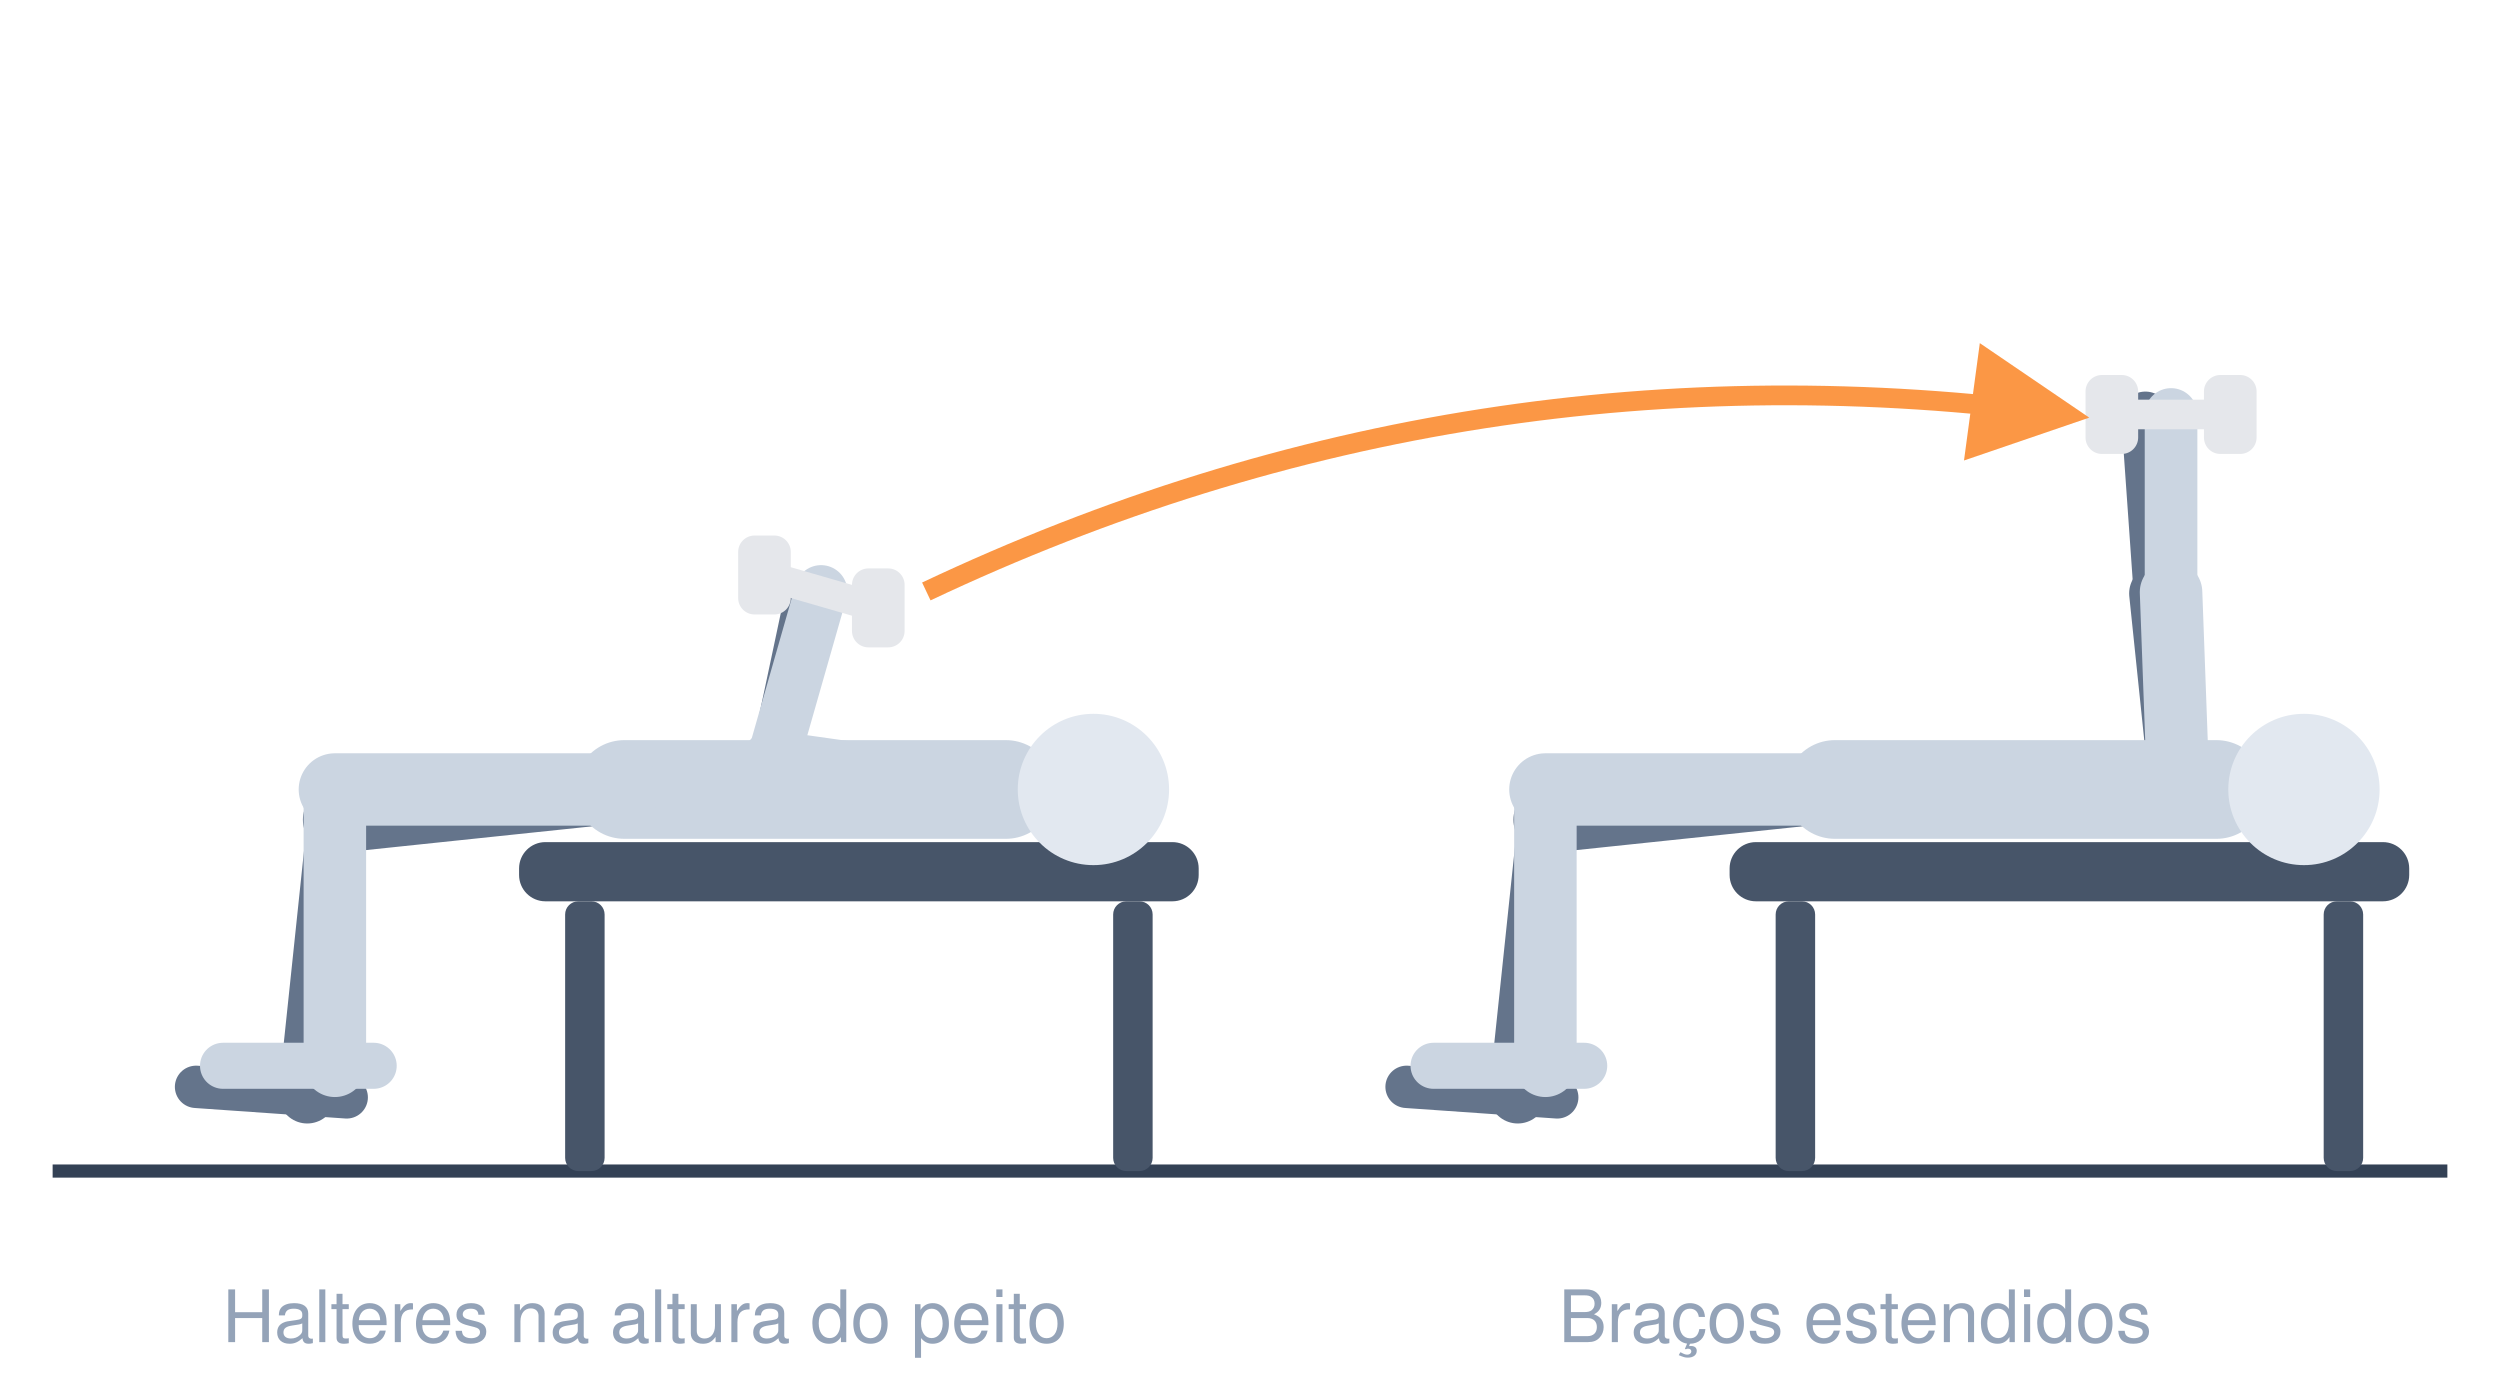
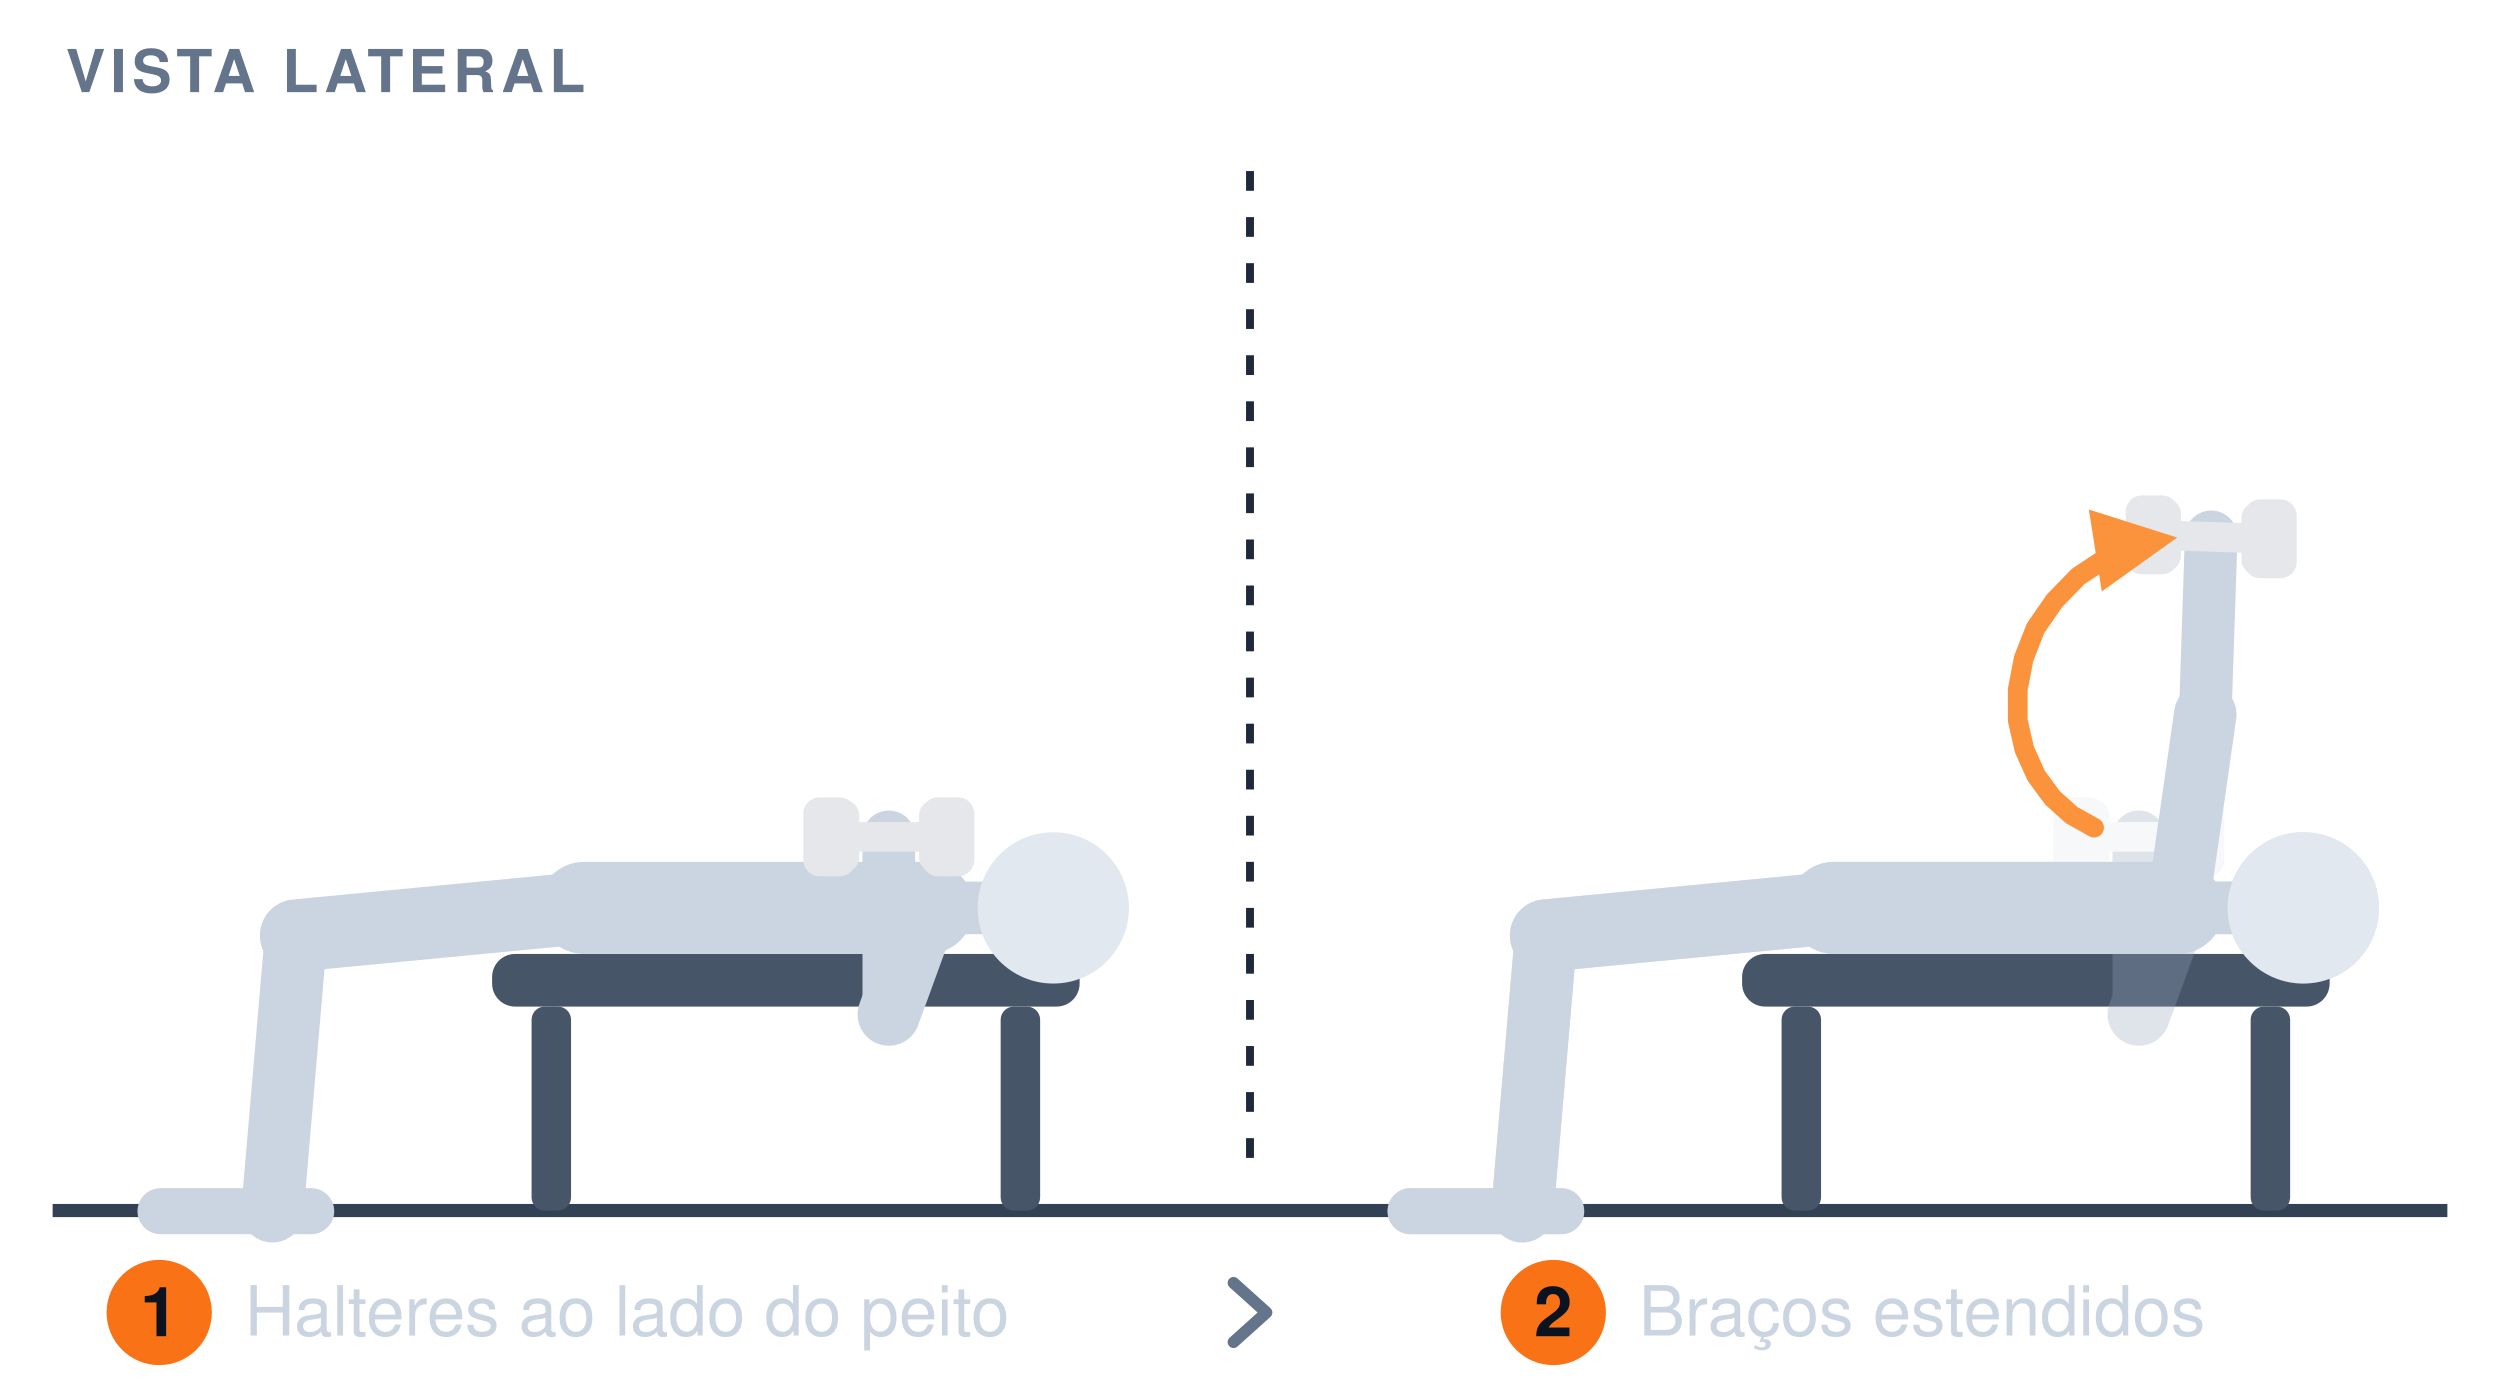
<svg xmlns="http://www.w3.org/2000/svg" width="380" height="212" viewBox="0 0 380 212" preserveAspectRatio="xMidYMid meet" role="img" aria-label="supino-halteres">
  <defs>
-     <marker id="ah" viewBox="0 0 10 10" refX="8" refY="5" markerWidth="6" markerHeight="6" orient="auto-start-reverse">
+     <marker id="ah" viewBox="0 0 10 10" refX="7" refY="5" markerWidth="4.2" markerHeight="4.2" orient="auto-start-reverse">
      <path d="M0,0 L10,5 L0,10 z" fill="#fb923c" />
    </marker>
  </defs>
-   <line x1="8.0" y1="178.0" x2="372.0" y2="178.0" stroke="#334155" stroke-width="2" stroke-linecap="butt" />
-   <rect x="78.9" y="128.0" width="103.3" height="9.0" rx="4" fill="#475569" />
-   <rect x="85.9" y="137.0" width="6.0" height="41.0" rx="2" fill="#475569" />
-   <rect x="169.2" y="137.0" width="6.0" height="41.0" rx="2" fill="#475569" />
-   <rect x="262.9" y="128.0" width="103.3" height="9.0" rx="4" fill="#475569" />
-   <rect x="269.9" y="137.0" width="6.0" height="41.0" rx="2" fill="#475569" />
-   <rect x="353.2" y="137.0" width="6.0" height="41.0" rx="2" fill="#475569" />
-   <line x1="94.9" y1="120.0" x2="51.1" y2="124.6" stroke="#64748b" stroke-width="10.12" stroke-linecap="round" />
-   <line x1="51.1" y1="124.6" x2="46.7" y2="166.4" stroke="#64748b" stroke-width="8.74" stroke-linecap="round" />
-   <line x1="52.7" y1="166.8" x2="29.8" y2="165.2" stroke="#64748b" stroke-width="6.44" stroke-linecap="round" />
-   <line x1="147.1" y1="120.0" x2="117.2" y2="117.9" stroke="#64748b" stroke-width="8.74" stroke-linecap="round" />
-   <line x1="117.2" y1="117.9" x2="122.8" y2="91.5" stroke="#64748b" stroke-width="7.36" stroke-linecap="round" />
-   <line x1="94.9" y1="120.0" x2="152.9" y2="120.0" stroke="#cbd5e1" stroke-width="15.0" stroke-linecap="round" />
-   <line x1="152.9" y1="120.0" x2="166.2" y2="120.0" stroke="#cbd5e1" stroke-width="8.0" stroke-linecap="round" />
-   <circle cx="166.2" cy="120.0" r="11.5" fill="#e2e8f0" />
-   <line x1="94.9" y1="120.0" x2="50.9" y2="120.0" stroke="#cbd5e1" stroke-width="11.0" stroke-linecap="round" />
-   <line x1="50.9" y1="120.0" x2="50.9" y2="162.0" stroke="#cbd5e1" stroke-width="9.5" stroke-linecap="round" />
-   <line x1="56.8" y1="162.0" x2="33.9" y2="162.0" stroke="#cbd5e1" stroke-width="7.0" stroke-linecap="round" />
-   <line x1="147.1" y1="120.0" x2="117.4" y2="115.8" stroke="#cbd5e1" stroke-width="9.5" stroke-linecap="round" />
-   <line x1="117.4" y1="115.8" x2="124.8" y2="89.9" stroke="#cbd5e1" stroke-width="8.0" stroke-linecap="round" />
-   <line x1="278.9" y1="120.0" x2="235.1" y2="124.6" stroke="#64748b" stroke-width="10.12" stroke-linecap="round" />
-   <line x1="235.1" y1="124.6" x2="230.7" y2="166.4" stroke="#64748b" stroke-width="8.74" stroke-linecap="round" />
-   <line x1="236.7" y1="166.8" x2="213.8" y2="165.2" stroke="#64748b" stroke-width="6.44" stroke-linecap="round" />
-   <line x1="331.1" y1="120.0" x2="328.0" y2="90.2" stroke="#64748b" stroke-width="8.74" stroke-linecap="round" />
-   <line x1="328.0" y1="90.2" x2="326.1" y2="63.2" stroke="#64748b" stroke-width="7.36" stroke-linecap="round" />
-   <line x1="278.9" y1="120.0" x2="336.9" y2="120.0" stroke="#cbd5e1" stroke-width="15.0" stroke-linecap="round" />
-   <line x1="336.9" y1="120.0" x2="350.2" y2="120.0" stroke="#cbd5e1" stroke-width="8.0" stroke-linecap="round" />
-   <circle cx="350.2" cy="120.0" r="11.5" fill="#e2e8f0" />
-   <line x1="278.9" y1="120.0" x2="234.9" y2="120.0" stroke="#cbd5e1" stroke-width="11.0" stroke-linecap="round" />
-   <line x1="234.9" y1="120.0" x2="234.9" y2="162.0" stroke="#cbd5e1" stroke-width="9.5" stroke-linecap="round" />
-   <line x1="240.8" y1="162.0" x2="217.9" y2="162.0" stroke="#cbd5e1" stroke-width="7.0" stroke-linecap="round" />
-   <line x1="331.1" y1="120.0" x2="330.0" y2="90.0" stroke="#cbd5e1" stroke-width="9.5" stroke-linecap="round" />
-   <line x1="330.0" y1="90.0" x2="330.0" y2="63.0" stroke="#cbd5e1" stroke-width="8.0" stroke-linecap="round" />
-   <line x1="116.2" y1="87.4" x2="133.5" y2="92.4" stroke="#e5e7eb" stroke-width="4.5" stroke-linecap="round" />
-   <rect x="112.2" y="81.4" width="8.0" height="12.0" rx="2.5" fill="#e5e7eb" />
-   <rect x="129.5" y="86.4" width="8.0" height="12.0" rx="2.5" fill="#e5e7eb" />
-   <line x1="321.0" y1="63.0" x2="339.0" y2="63.0" stroke="#e5e7eb" stroke-width="4.5" stroke-linecap="round" />
-   <rect x="317.0" y="57.0" width="8.0" height="12.0" rx="2.5" fill="#e5e7eb" />
-   <rect x="335.0" y="57.0" width="8.0" height="12.0" rx="2.5" fill="#e5e7eb" />
-   <path d="M140.8,89.9 Q223.5,50.8 314.0,63.0" fill="none" stroke="#fb923c" stroke-width="3" marker-end="url(#ah)" opacity="0.95" />
-   <text x="98.0" y="204.0" fill="#94a3b8" font-family="-apple-system,Helvetica,Arial,sans-serif" font-size="11" font-weight="400" text-anchor="middle">Halteres na altura do peito</text>
-   <text x="282.0" y="204.0" fill="#94a3b8" font-family="-apple-system,Helvetica,Arial,sans-serif" font-size="11" font-weight="400" text-anchor="middle">Braços estendidos</text>
+   <line x1="8.0" y1="184.0" x2="372.0" y2="184.0" stroke="#334155" stroke-width="2.0" stroke-linecap="butt" />
+   <line x1="190.0" y1="26.0" x2="190.0" y2="180.0" stroke="#1e293b" stroke-width="1.2" stroke-linecap="butt" stroke-dasharray="3 4" />
+   <text x="10.0" y="14.0" fill="#64748b" font-family="-apple-system,Helvetica,Arial,sans-serif" font-size="9" font-weight="700" text-anchor="start" letter-spacing="0.8">VISTA LATERAL</text>
+   <rect x="74.8" y="145.0" width="89.3" height="8.0" rx="3.5" fill="#475569" />
+   <rect x="80.8" y="153.0" width="6.0" height="31.0" rx="2.0" fill="#475569" />
+   <rect x="152.1" y="153.0" width="6.0" height="31.0" rx="2.0" fill="#475569" />
+   <line x1="135.1" y1="154.2" x2="135.1" y2="127.2" stroke="#64748b" stroke-width="7.4" stroke-linecap="round" />
+   <line x1="141.0" y1="138.0" x2="135.1" y2="154.2" stroke="#64748b" stroke-width="8.7" stroke-linecap="round" />
+   <line x1="88.8" y1="138.0" x2="45.0" y2="142.2" stroke="#64748b" stroke-width="10.1" stroke-linecap="round" />
+   <line x1="45.0" y1="142.2" x2="41.4" y2="184.1" stroke="#64748b" stroke-width="8.7" stroke-linecap="round" />
+   <line x1="47.3" y1="184.1" x2="24.4" y2="184.1" stroke="#64748b" stroke-width="6.4" stroke-linecap="round" />
+   <polygon points="141.0,138.0 141.0,138.0 88.8,138.0 88.8,138.0" fill="#cbd5e1" stroke="#cbd5e1" stroke-width="14.0" stroke-linejoin="round" />
+   <line x1="141.0" y1="138.0" x2="160.1" y2="138.0" stroke="#cbd5e1" stroke-width="8.0" stroke-linecap="round" />
+   <circle cx="160.1" cy="138.0" r="11.5" fill="#e2e8f0" />
+   <line x1="88.8" y1="138.0" x2="45.0" y2="142.2" stroke="#cbd5e1" stroke-width="11.0" stroke-linecap="round" />
+   <line x1="45.0" y1="142.2" x2="41.4" y2="184.1" stroke="#cbd5e1" stroke-width="9.5" stroke-linecap="round" />
+   <line x1="47.3" y1="184.1" x2="24.4" y2="184.1" stroke="#cbd5e1" stroke-width="7.0" stroke-linecap="round" />
+   <line x1="141.0" y1="138.0" x2="135.1" y2="154.2" stroke="#cbd5e1" stroke-width="9.5" stroke-linecap="round" />
+   <line x1="135.1" y1="154.2" x2="135.1" y2="127.2" stroke="#cbd5e1" stroke-width="8.0" stroke-linecap="round" />
+   <line x1="126.9" y1="127.2" x2="143.4" y2="127.2" stroke="#e5e7eb" stroke-width="4.1" stroke-linecap="round" />
+   <rect x="123.2" y="121.6" width="7.4" height="11.0" rx="2.3" fill="#e5e7eb" />
+   <rect x="139.7" y="121.6" width="7.4" height="11.0" rx="2.3" fill="#e5e7eb" />
+   <line x1="126.1" y1="127.2" x2="144.1" y2="127.2" stroke="#e5e7eb" stroke-width="4.5" stroke-linecap="round" />
+   <rect x="122.1" y="121.2" width="8.0" height="12.0" rx="2.5" fill="#e5e7eb" />
+   <rect x="140.1" y="121.2" width="8.0" height="12.0" rx="2.5" fill="#e5e7eb" />
+   <rect x="264.8" y="145.0" width="89.3" height="8.0" rx="3.5" fill="#475569" />
+   <rect x="270.8" y="153.0" width="6.0" height="31.0" rx="2.0" fill="#475569" />
+   <rect x="342.1" y="153.0" width="6.0" height="31.0" rx="2.0" fill="#475569" />
+   <g opacity="0.3">
+     <line x1="325.1" y1="154.2" x2="325.1" y2="127.2" stroke="#94a3b8" stroke-width="7.4" stroke-linecap="round" />
+     <line x1="331.0" y1="138.0" x2="325.1" y2="154.2" stroke="#94a3b8" stroke-width="8.7" stroke-linecap="round" />
+     <line x1="278.8" y1="138.0" x2="235.0" y2="142.2" stroke="#94a3b8" stroke-width="10.1" stroke-linecap="round" />
+     <line x1="235.0" y1="142.2" x2="231.4" y2="184.1" stroke="#94a3b8" stroke-width="8.7" stroke-linecap="round" />
+     <line x1="237.3" y1="184.1" x2="214.4" y2="184.1" stroke="#94a3b8" stroke-width="6.4" stroke-linecap="round" />
+     <polygon points="331.0,138.0 331.0,138.0 278.8,138.0 278.8,138.0" fill="#94a3b8" stroke="#94a3b8" stroke-width="14.0" stroke-linejoin="round" />
+     <line x1="331.0" y1="138.0" x2="350.1" y2="138.0" stroke="#94a3b8" stroke-width="8.0" stroke-linecap="round" />
+     <circle cx="350.1" cy="138.0" r="11.5" fill="#94a3b8" />
+     <line x1="278.8" y1="138.0" x2="235.0" y2="142.2" stroke="#94a3b8" stroke-width="11.0" stroke-linecap="round" />
+     <line x1="235.0" y1="142.2" x2="231.4" y2="184.1" stroke="#94a3b8" stroke-width="9.5" stroke-linecap="round" />
+     <line x1="237.3" y1="184.1" x2="214.4" y2="184.1" stroke="#94a3b8" stroke-width="7.0" stroke-linecap="round" />
+     <line x1="331.0" y1="138.0" x2="325.1" y2="154.2" stroke="#94a3b8" stroke-width="9.5" stroke-linecap="round" />
+     <line x1="325.1" y1="154.2" x2="325.1" y2="127.2" stroke="#94a3b8" stroke-width="8.0" stroke-linecap="round" />
+     <line x1="316.9" y1="127.2" x2="333.4" y2="127.2" stroke="#e5e7eb" stroke-width="4.1" stroke-linecap="round" />
+     <rect x="313.2" y="121.6" width="7.4" height="11.0" rx="2.3" fill="#e5e7eb" />
+     <rect x="329.7" y="121.6" width="7.4" height="11.0" rx="2.3" fill="#e5e7eb" />
+     <line x1="316.1" y1="127.2" x2="334.1" y2="127.2" stroke="#e5e7eb" stroke-width="4.5" stroke-linecap="round" />
+     <rect x="312.1" y="121.2" width="8.0" height="12.0" rx="2.5" fill="#e5e7eb" />
+     <rect x="330.1" y="121.2" width="8.0" height="12.0" rx="2.5" fill="#e5e7eb" />
+   </g>
+   <line x1="335.2" y1="108.6" x2="336.1" y2="81.6" stroke="#64748b" stroke-width="7.4" stroke-linecap="round" />
+   <line x1="331.0" y1="138.0" x2="335.2" y2="108.6" stroke="#64748b" stroke-width="8.7" stroke-linecap="round" />
+   <line x1="278.8" y1="138.0" x2="235.0" y2="142.2" stroke="#64748b" stroke-width="10.1" stroke-linecap="round" />
+   <line x1="235.0" y1="142.2" x2="231.4" y2="184.1" stroke="#64748b" stroke-width="8.7" stroke-linecap="round" />
+   <line x1="237.3" y1="184.1" x2="214.4" y2="184.1" stroke="#64748b" stroke-width="6.4" stroke-linecap="round" />
+   <polygon points="331.0,138.0 331.0,138.0 278.8,138.0 278.8,138.0" fill="#cbd5e1" stroke="#cbd5e1" stroke-width="14.0" stroke-linejoin="round" />
+   <line x1="331.0" y1="138.0" x2="350.1" y2="138.0" stroke="#cbd5e1" stroke-width="8.0" stroke-linecap="round" />
+   <circle cx="350.1" cy="138.0" r="11.5" fill="#e2e8f0" />
+   <line x1="278.8" y1="138.0" x2="235.0" y2="142.2" stroke="#cbd5e1" stroke-width="11.0" stroke-linecap="round" />
+   <line x1="235.0" y1="142.2" x2="231.4" y2="184.1" stroke="#cbd5e1" stroke-width="9.5" stroke-linecap="round" />
+   <line x1="237.3" y1="184.1" x2="214.4" y2="184.1" stroke="#cbd5e1" stroke-width="7.0" stroke-linecap="round" />
+   <line x1="331.0" y1="138.0" x2="335.2" y2="108.6" stroke="#cbd5e1" stroke-width="9.5" stroke-linecap="round" />
+   <line x1="335.2" y1="108.6" x2="336.1" y2="81.6" stroke="#cbd5e1" stroke-width="8.0" stroke-linecap="round" />
+   <line x1="327.8" y1="81.3" x2="344.4" y2="81.9" stroke="#e5e7eb" stroke-width="4.1" stroke-linecap="round" />
+   <rect x="324.1" y="75.8" width="7.4" height="11.0" rx="2.3" fill="#e5e7eb" />
+   <rect x="340.7" y="76.4" width="7.4" height="11.0" rx="2.3" fill="#e5e7eb" />
+   <line x1="327.1" y1="81.3" x2="345.1" y2="81.9" stroke="#e5e7eb" stroke-width="4.5" stroke-linecap="round" />
+   <rect x="323.1" y="75.3" width="8.0" height="12.0" rx="2.5" fill="#e5e7eb" />
+   <rect x="341.1" y="75.9" width="8.0" height="12.0" rx="2.5" fill="#e5e7eb" />
+   <path d="M318.3,125.8 L318.3,125.8 L314.9,123.9 L312.0,121.3 L309.5,117.9 L307.7,113.9 L306.7,109.5 L306.7,104.8 L307.6,100.1 L309.4,95.5 L312.3,91.3 L315.9,87.6 L320.3,84.7 L325.3,82.6 L327.2,82.3" fill="none" stroke="#fb923c" stroke-width="3" stroke-linecap="round" stroke-linejoin="round" marker-end="url(#ah)" />
+   <circle cx="24.2" cy="199.5" r="8.0" fill="#f97316" />
+   <text x="24.2" y="203.1" fill="#0b1220" font-family="-apple-system,Helvetica,Arial,sans-serif" font-size="10.5" font-weight="700" text-anchor="middle">1</text>
+   <text x="37.2" y="203.0" fill="#cbd5e1" font-family="-apple-system,Helvetica,Arial,sans-serif" font-size="10.5" font-weight="400" text-anchor="start">Halteres ao lado do peito</text>
+   <circle cx="236.1" cy="199.5" r="8.0" fill="#f97316" />
+   <text x="236.1" y="203.1" fill="#0b1220" font-family="-apple-system,Helvetica,Arial,sans-serif" font-size="10.5" font-weight="700" text-anchor="middle">2</text>
+   <text x="249.1" y="203.0" fill="#cbd5e1" font-family="-apple-system,Helvetica,Arial,sans-serif" font-size="10.5" font-weight="400" text-anchor="start">Braços estendidos</text>
+   <path d="M187.5,195.0 L192.5,199.5 L187.5,204.0" fill="none" stroke="#64748b" stroke-width="1.8" stroke-linecap="round" stroke-linejoin="round" />
</svg>
